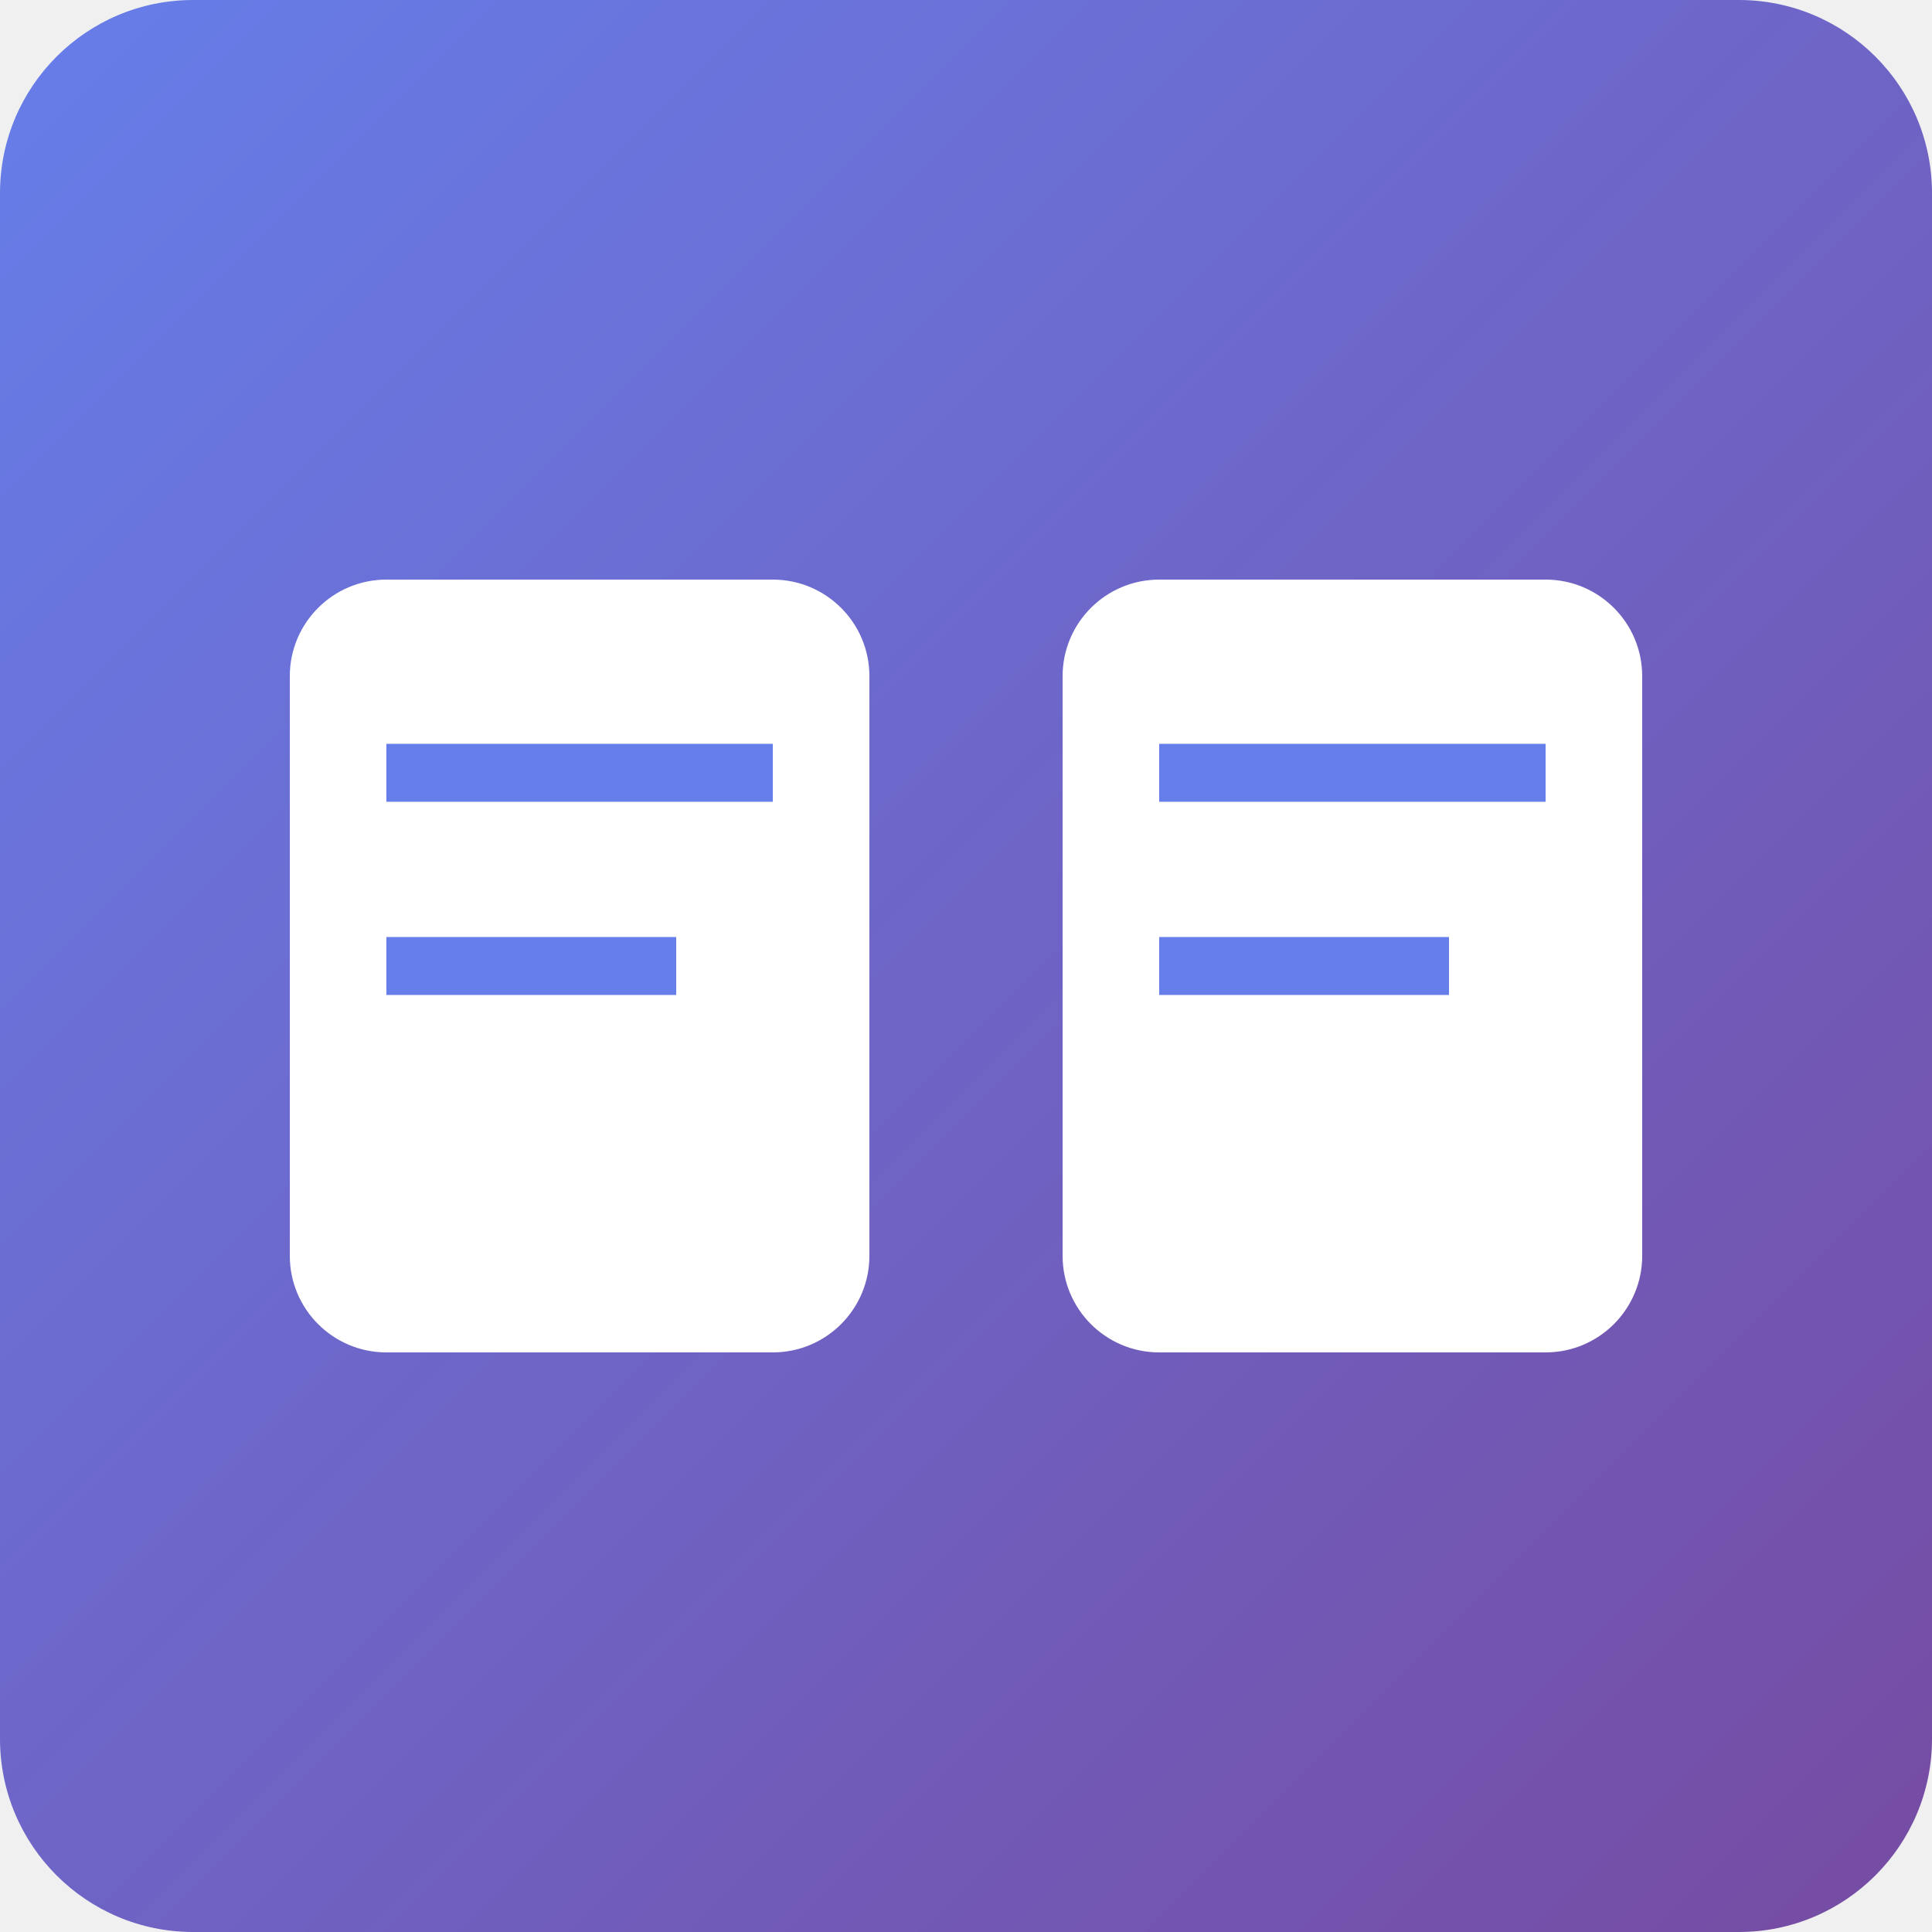
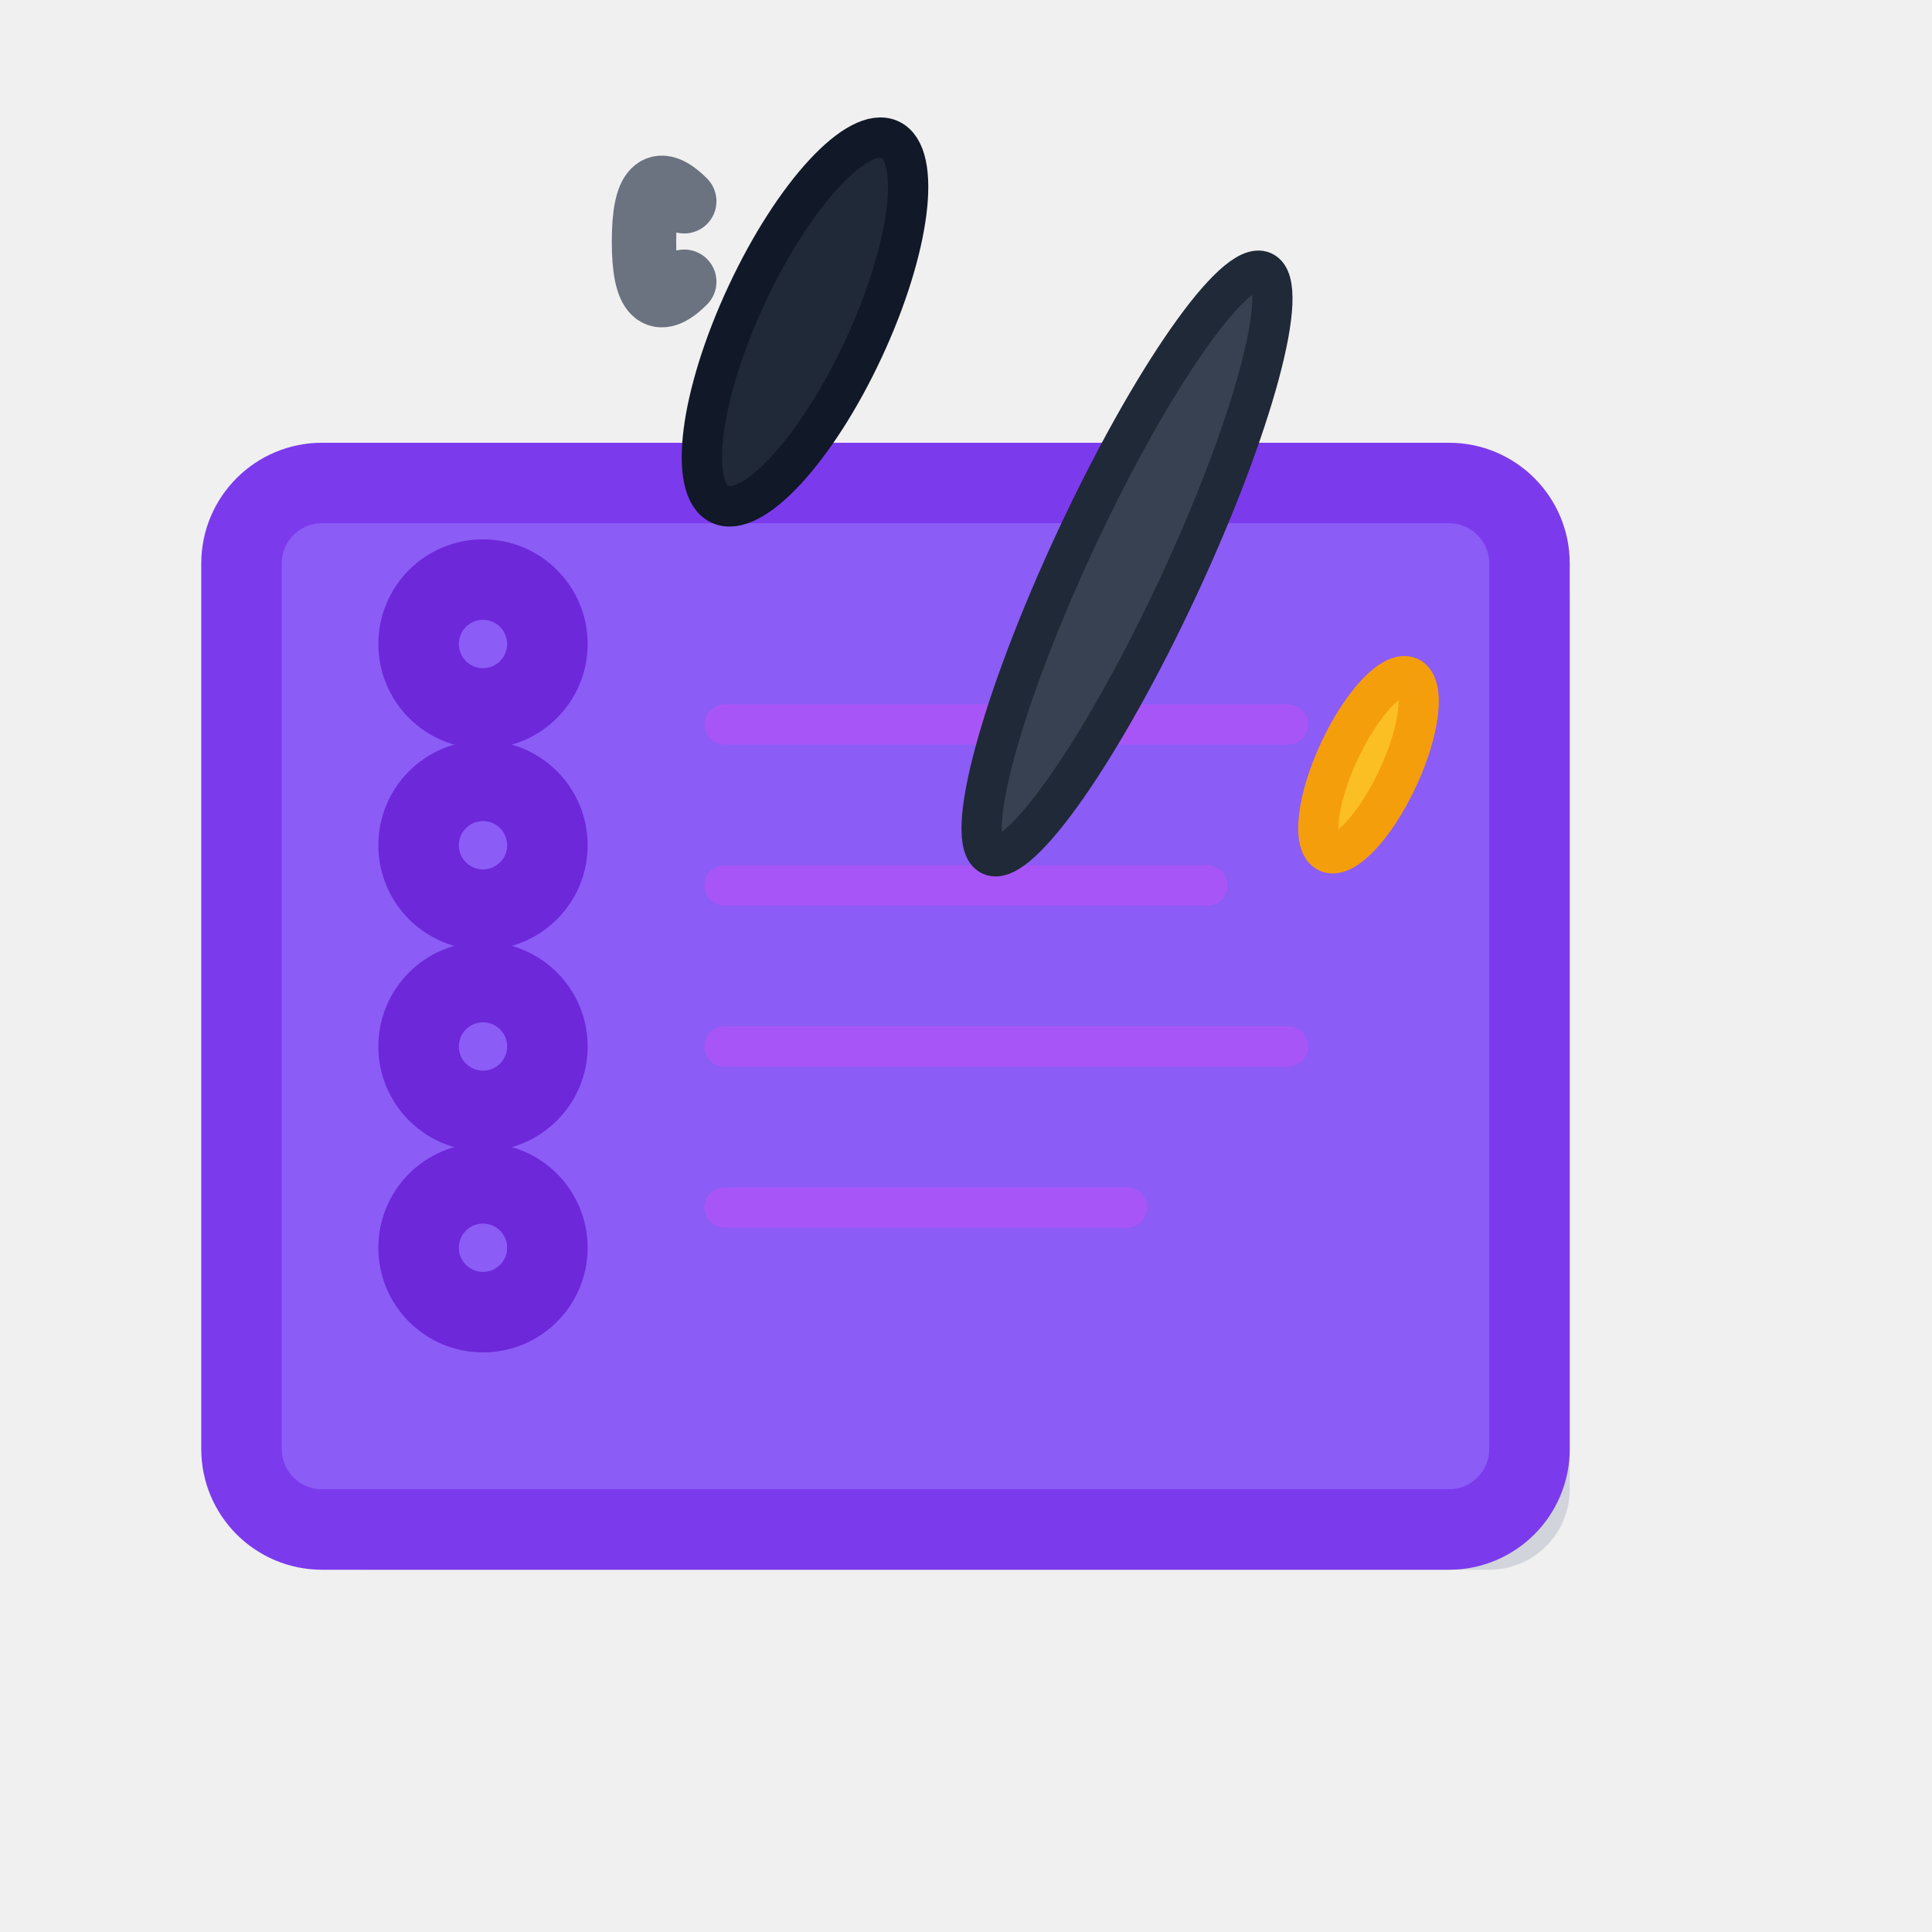
- <svg xmlns="http://www.w3.org/2000/svg" width="128" height="128">
-   <defs>
-     <linearGradient id="grad1" x1="0%" y1="0%" x2="100%" y2="100%">
-       <stop offset="0%" style="stop-color:#667eea;stop-opacity:1" />
-       <stop offset="100%" style="stop-color:#764ba2;stop-opacity:1" />
-     </linearGradient>
-   </defs>
-   <rect width="128" height="128" fill="url(#grad1)" rx="12.8" />
-   <rect x="19.2" y="38.4" width="38.4" height="51.2" fill="white" rx="6.4" />
-   <rect x="70.4" y="38.4" width="38.4" height="51.2" fill="white" rx="6.4" />
-   <line x1="25.6" y1="51.2" x2="51.2" y2="51.2" stroke="#667eea" stroke-width="3.84" />
-   <line x1="25.6" y1="64" x2="44.8" y2="64" stroke="#667eea" stroke-width="3.84" />
-   <line x1="76.8" y1="51.2" x2="102.4" y2="51.2" stroke="#667eea" stroke-width="3.84" />
-   <line x1="76.8" y1="64" x2="96" y2="64" stroke="#667eea" stroke-width="3.84" />
+ <svg xmlns="http://www.w3.org/2000/svg" width="128" height="128" viewBox="0 0 24 24" fill="none" stroke="currentColor" stroke-width="1.5" stroke-linecap="round" stroke-linejoin="round">
+   <rect x="3.5" y="6.5" width="16" height="13" rx="1" fill="#d1d5db" stroke="none" />
+   <rect x="3" y="6" width="16" height="13" rx="1" fill="#8b5cf6" stroke="#7c3aed" stroke-width="1" />
+   <circle cx="6" cy="8" r="0.8" fill="none" stroke="#6d28d9" stroke-width="1" />
+   <circle cx="6" cy="10.5" r="0.8" fill="none" stroke="#6d28d9" stroke-width="1" />
+   <circle cx="6" cy="13" r="0.8" fill="none" stroke="#6d28d9" stroke-width="1" />
+   <circle cx="6" cy="15.5" r="0.8" fill="none" stroke="#6d28d9" stroke-width="1" />
+   <line x1="9" y1="9" x2="16" y2="9" stroke="#a855f7" stroke-width="0.5" />
+   <line x1="9" y1="11" x2="15" y2="11" stroke="#a855f7" stroke-width="0.5" />
+   <line x1="9" y1="13" x2="16" y2="13" stroke="#a855f7" stroke-width="0.5" />
+   <line x1="9" y1="15" x2="14" y2="15" stroke="#a855f7" stroke-width="0.5" />
+   <ellipse cx="10" cy="4" rx="0.8" ry="2.5" fill="#1f2937" stroke="#111827" stroke-width="0.5" transform="rotate(25 10 4)" />
+   <ellipse cx="14" cy="7" rx="0.7" ry="4" fill="#374151" stroke="#1f2937" stroke-width="0.5" transform="rotate(25 14 7)" />
+   <ellipse cx="17" cy="9.5" rx="0.4" ry="1.2" fill="#fbbf24" stroke="#f59e0b" stroke-width="0.5" transform="rotate(25 17 9.5)" />
+   <path d="M 8.5 2.5 Q 8 2 8 3 Q 8 4 8.5 3.5" fill="none" stroke="#6b7280" stroke-width="0.8" stroke-linecap="round" />
</svg>
